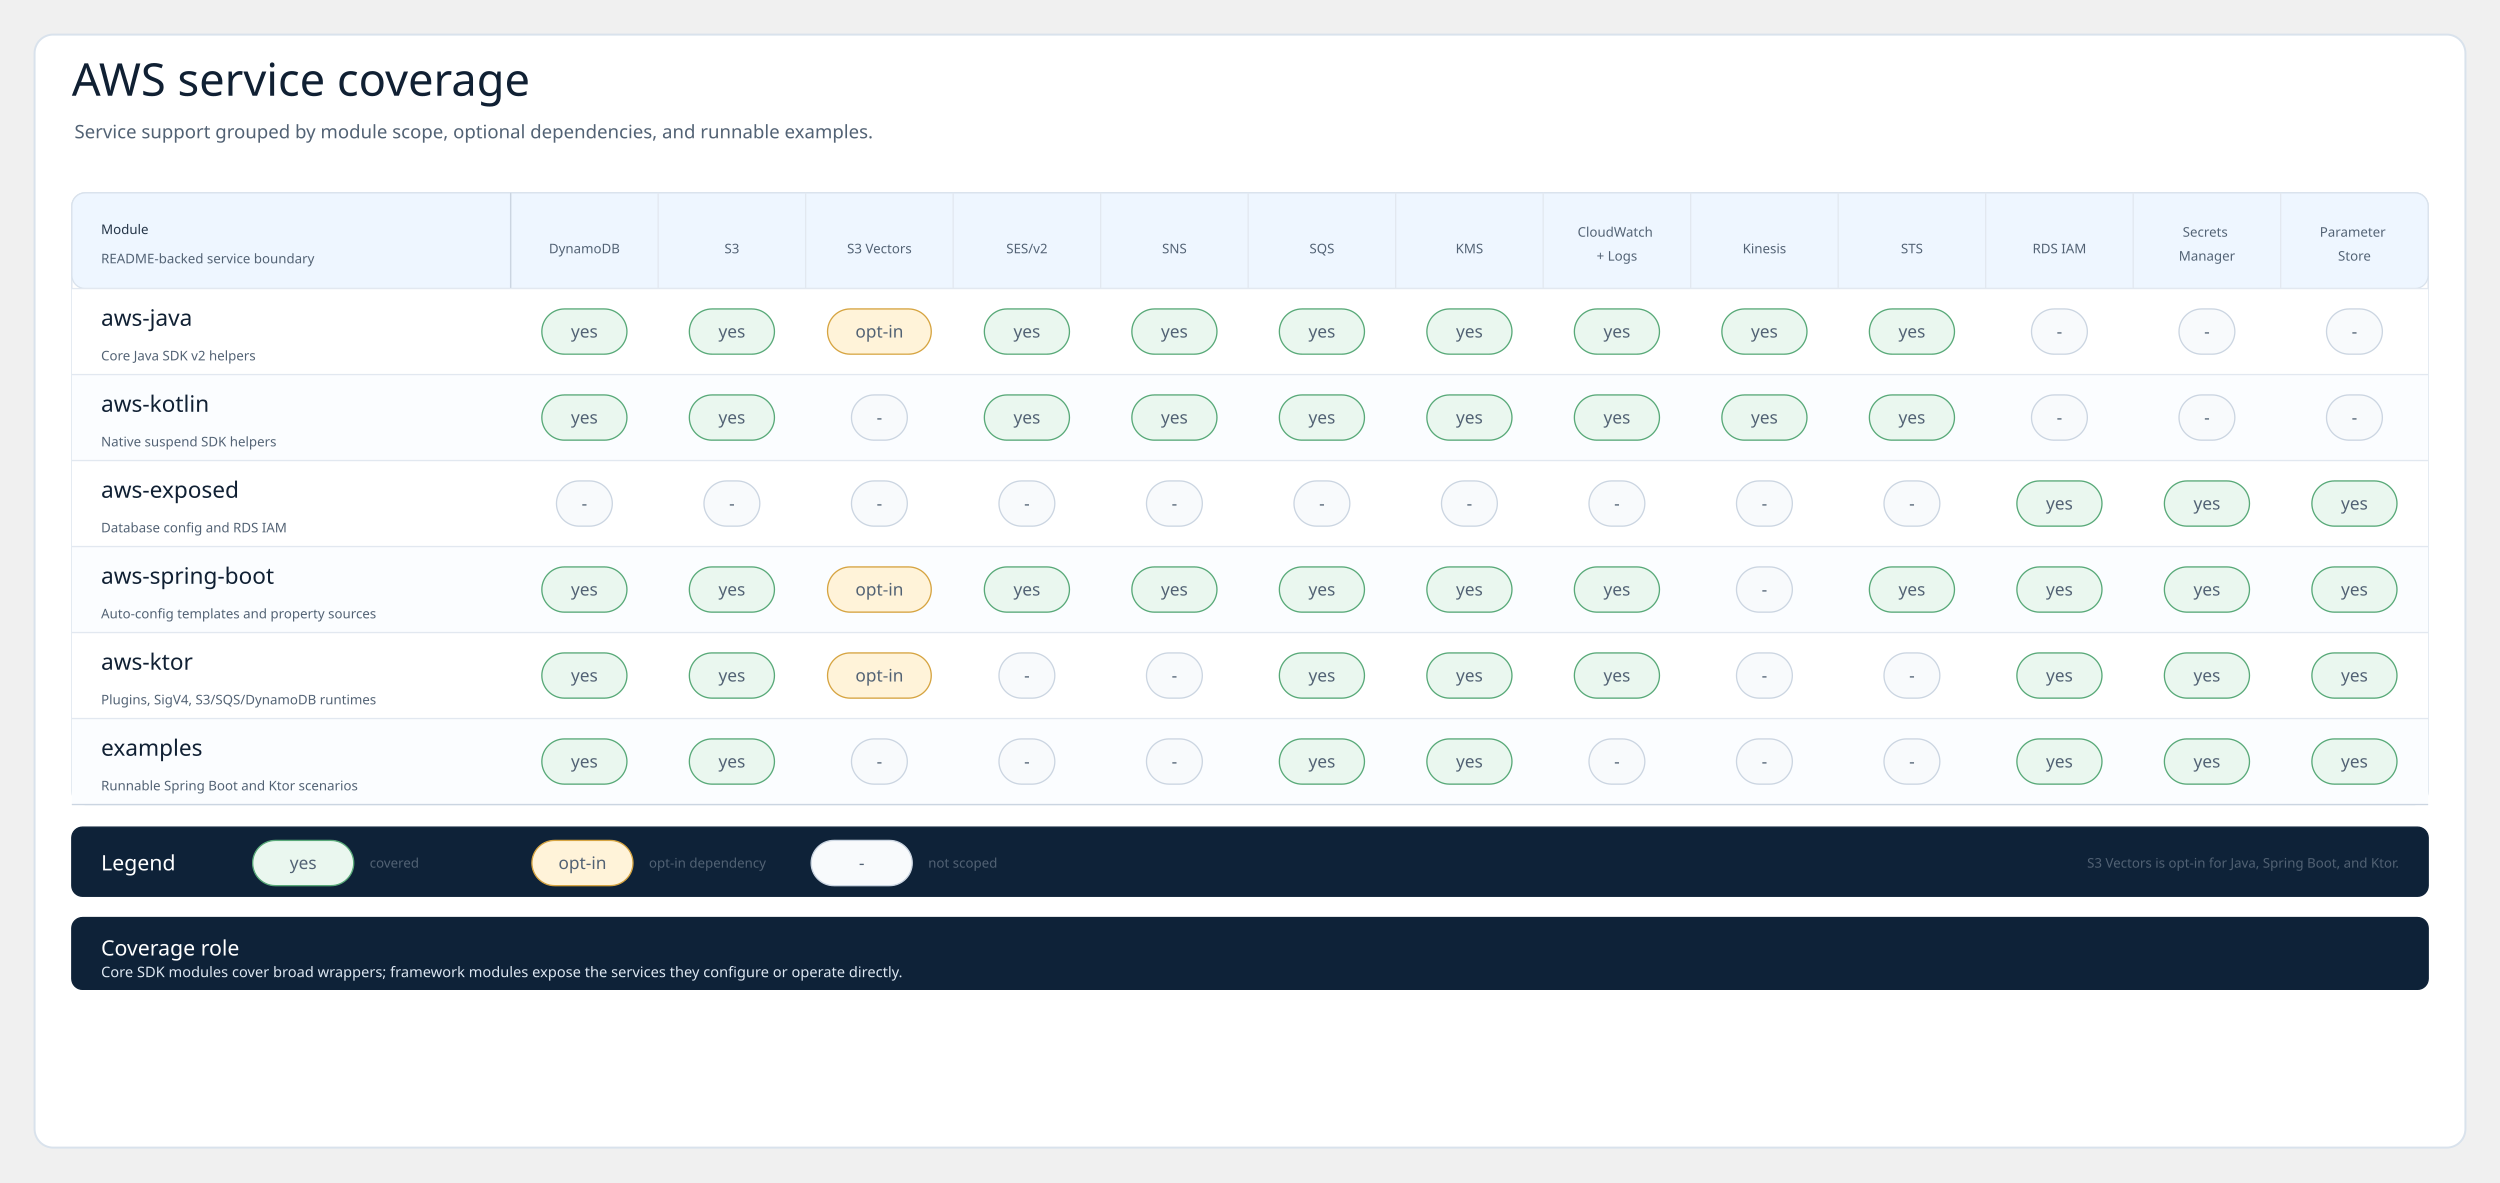
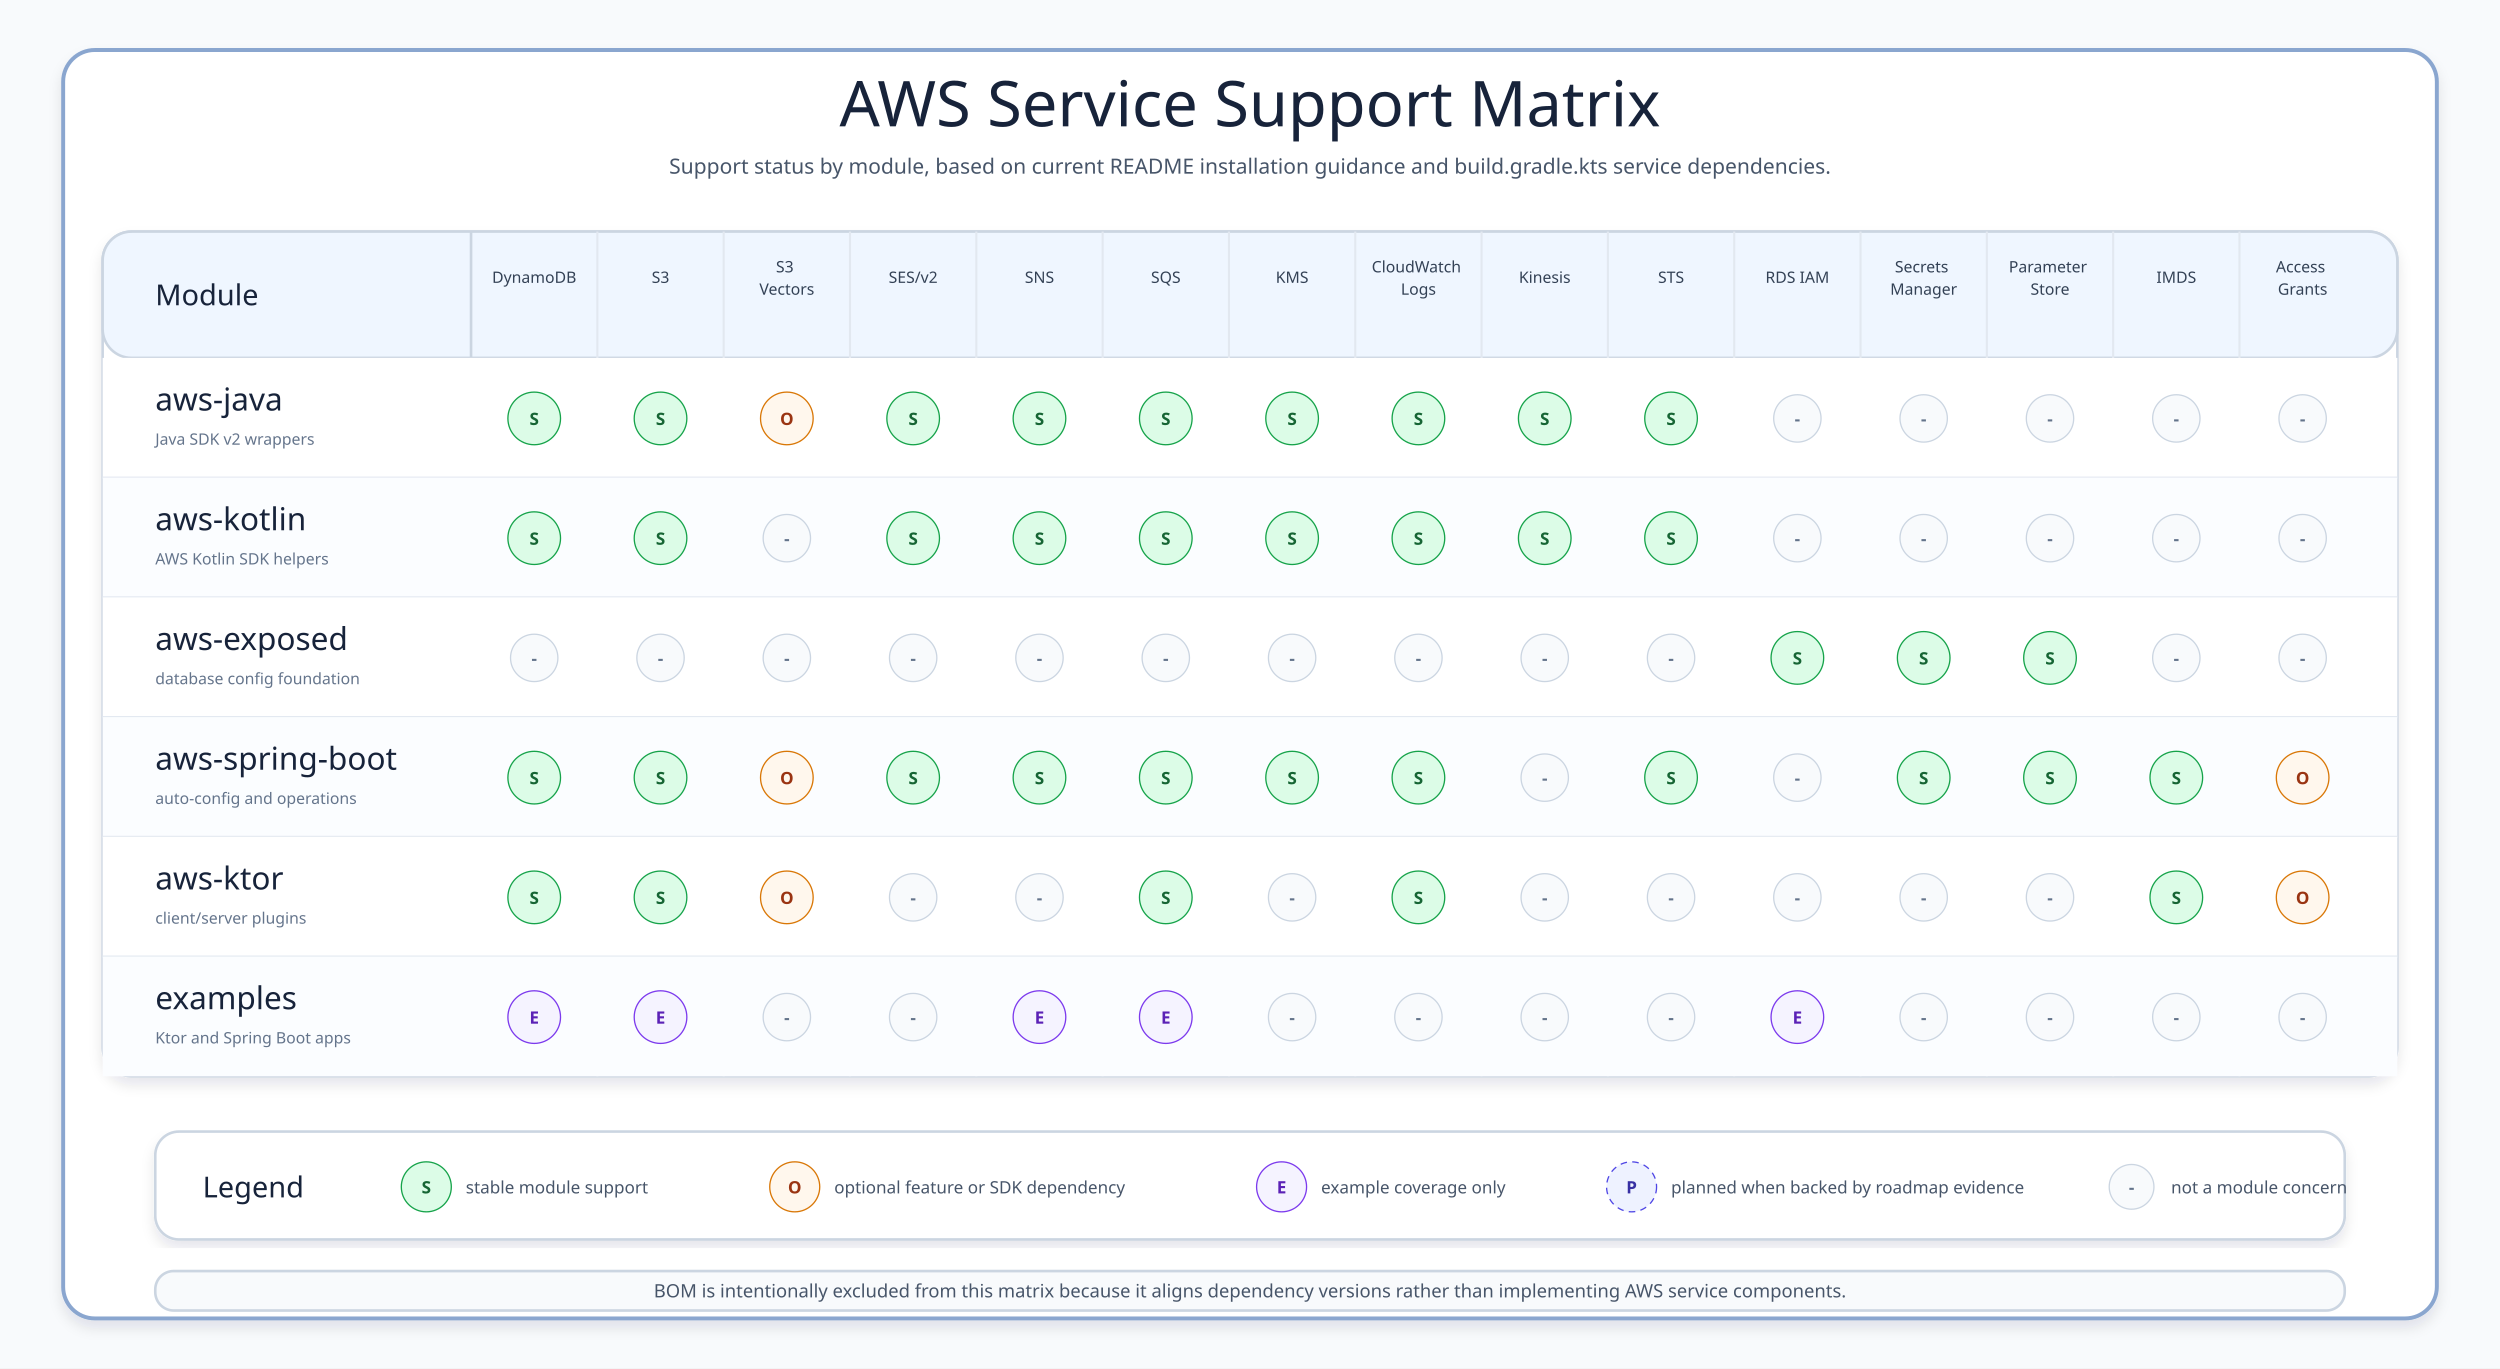
- <svg xmlns="http://www.w3.org/2000/svg" width="1880" height="889" viewBox="0 0 1880 889" role="img" aria-label="AWS service coverage">
+ <svg xmlns="http://www.w3.org/2000/svg" width="1900" height="1040" viewBox="0 0 1900 1040" role="img" aria-label="Bluetape4k AWS service support matrix">
  <defs>
-     <filter id="shadow" x="-10%" y="-10%" width="120%" height="130%">
-       <feDropShadow dx="0" dy="5" stdDeviation="5" flood-color="#AAB7C6" flood-opacity="0.20" />
+     <filter id="softShadow" x="-8%" y="-8%" width="116%" height="116%">
+       <feDropShadow dx="0" dy="6" stdDeviation="5" flood-color="#0f172a" flood-opacity="0.10" />
    </filter>
+     <style>
+       svg{font-family:"Architects Daughter","Comic Mono","Comic Sans MS",ui-sans-serif,system-ui,sans-serif}
+       .canvas{fill:#f8fafc}
+       .frame{fill:#ffffff;stroke:#8aa6cf;stroke-width:3;filter:url(#softShadow)}
+       .title{font-family:"Architects Daughter";font-size:48px;fill:#17233a}
+       .subtitle{font-family:"Comic Mono";font-size:16px;fill:#475569}
+       .matrix{fill:#ffffff;stroke:#cbd5e1;stroke-width:2;filter:url(#softShadow)}
+       .head{fill:#eff6ff;stroke:#cbd5e1;stroke-width:2}
+       .rowA{fill:#ffffff}
+       .rowB{fill:#fbfdff}
+       .line{stroke:#e2e8f0;stroke-width:1.6}
+       .strongLine{stroke:#cbd5e1;stroke-width:2}
+       .module{font-family:"Architects Daughter";font-size:24px;fill:#17233a}
+       .scope{font-family:"Comic Mono";font-size:12px;fill:#64748b}
+       .headText{font-family:"Comic Mono";font-size:12px;fill:#334155}
+       .sideHead{font-family:"Architects Daughter";font-size:22px;fill:#17233a}
+       .cellText{font-family:"Comic Mono";font-size:13px;font-weight:700}
+       .stable{fill:#dcfce7;stroke:#16a34a}
+       .optional{fill:#fff7ed;stroke:#d97706}
+       .example{fill:#f5f3ff;stroke:#7c3aed}
+       .empty{fill:#f8fafc;stroke:#cbd5e1}
+       .planned{fill:#eef2ff;stroke:#4f46e5;stroke-dasharray:5 4}
+       .legendTitle{font-family:"Architects Daughter";font-size:22px;fill:#17233a}
+       .legendText{font-family:"Comic Mono";font-size:13px;fill:#475569}
+       .footer{fill:#f8fafc;stroke:#cbd5e1;stroke-width:2}
+       .footerText{font-family:"Comic Mono";font-size:14px;fill:#475569}
+     </style>
  </defs>
-   <style>
-   svg{background:#F5F7FA}
-   .frame{fill:#FFFFFF;stroke:#D9E2EC;stroke-width:1.5}
-   .title{font-family:"Architects Daughter";font-size:34px;fill:#102033}
-   .seqTitle{font-family:"Architects Daughter";font-size:44px;fill:#102033}
-   .seqSubtitle{font-family:"Comic Mono";font-size:16px;fill:#526274}
-   .seqParticipantTitle{font-family:"Architects Daughter";font-size:24px;fill:#102033}
-   .seqParticipantDetail{font-family:"Comic Mono";font-size:13px;fill:#526274}
-   .subtitle,.detail,.tiny,.label{font-family:"Comic Mono";fill:#526274}
-   .subtitle{font-size:14px}
-   .label{font-size:12px;fill:#344456}
-   .card-title{font-family:"Architects Daughter";font-size:20px;fill:#102033}
-   .detail{font-size:13px}
-   .tiny{font-size:10px}
-   .chip{font-family:"Comic Mono";font-size:10px;fill:#243447}
-   .card{stroke-width:2;filter:url(#shadow)}
-   .edge{fill:none;stroke-width:2.4;stroke-linecap:round;stroke-linejoin:round}
-   .seq{fill:none;stroke-width:3;stroke-linecap:round;stroke-linejoin:round}
-   .seqReturn{fill:none;stroke-width:2.7;stroke-linecap:round;stroke-linejoin:round;stroke-dasharray:8 7}
-   .labelPill{fill:#FFFFFF;stroke:#D6E3EF;stroke-width:1.4}
-   .numberBadge{font-family:"Comic Mono";font-size:12px;fill:#FFFFFF}
-   .altBox{fill:#FFFFFF;fill-opacity:.44;stroke:#D6A441;stroke-width:1.8;stroke-dasharray:8 8}
-   .activation{stroke-width:1.4}
-   .footer{fill:#0E2238;stroke:#0E2238}
-   .footer-title{font-family:"Architects Daughter";font-size:16px;fill:#FFFFFF}
-   .footer-detail{font-family:"Comic Mono";font-size:11px;fill:#DDE7F2}
-   .seq-line{stroke:#CBD5E1;stroke-width:1.6;stroke-dasharray:6 8}
-   .bar-label{font-family:"Architects Daughter";font-size:17px;fill:#102033}
- </style>
-   <rect x="26" y="26" width="1828" height="837" rx="14" class="frame" />
-   <text class="title" x="54" y="72">AWS service coverage</text>
-   <text class="subtitle" x="56" y="104">Service support grouped by module scope, optional dependencies, and runnable examples.</text>
-   <rect x="54" y="145" width="1772" height="460" rx="10" fill="#FFFFFF" stroke="#D9E2EC" />
-   <rect x="54" y="145" width="1772" height="72" rx="10" fill="#EEF6FF" stroke="#D9E2EC" />
-   <text class="chip" x="76" y="176">Module</text>
-   <text class="tiny" x="76" y="198">README-backed service boundary</text>
-   <line x1="384.0" y1="145" x2="384.0" y2="605" stroke="#E2E8F0" />
-   <text class="tiny" x="439.462" y="187" text-anchor="middle" dominant-baseline="middle">DynamoDB</text>
-   <line x1="494.923" y1="145" x2="494.923" y2="605" stroke="#E2E8F0" />
-   <text class="tiny" x="550.385" y="187" text-anchor="middle" dominant-baseline="middle">S3</text>
-   <line x1="605.846" y1="145" x2="605.846" y2="605" stroke="#E2E8F0" />
-   <text class="tiny" x="661.308" y="187" text-anchor="middle" dominant-baseline="middle">S3 Vectors</text>
-   <line x1="716.769" y1="145" x2="716.769" y2="605" stroke="#E2E8F0" />
-   <text class="tiny" x="772.231" y="187" text-anchor="middle" dominant-baseline="middle">SES/v2</text>
-   <line x1="827.692" y1="145" x2="827.692" y2="605" stroke="#E2E8F0" />
-   <text class="tiny" x="883.154" y="187" text-anchor="middle" dominant-baseline="middle">SNS</text>
-   <line x1="938.615" y1="145" x2="938.615" y2="605" stroke="#E2E8F0" />
-   <text class="tiny" x="994.077" y="187" text-anchor="middle" dominant-baseline="middle">SQS</text>
-   <line x1="1049.538" y1="145" x2="1049.538" y2="605" stroke="#E2E8F0" />
-   <text class="tiny" x="1105.0" y="187" text-anchor="middle" dominant-baseline="middle">KMS</text>
-   <line x1="1160.462" y1="145" x2="1160.462" y2="605" stroke="#E2E8F0" />
-   <text class="tiny" x="1215.923" y="178" text-anchor="middle">
-     <tspan x="1215.923" dy="0">CloudWatch</tspan>
-     <tspan x="1215.923" dy="18">+ Logs</tspan>
-   </text>
-   <line x1="1271.385" y1="145" x2="1271.385" y2="605" stroke="#E2E8F0" />
-   <text class="tiny" x="1326.846" y="187" text-anchor="middle" dominant-baseline="middle">Kinesis</text>
-   <line x1="1382.308" y1="145" x2="1382.308" y2="605" stroke="#E2E8F0" />
-   <text class="tiny" x="1437.769" y="187" text-anchor="middle" dominant-baseline="middle">STS</text>
-   <line x1="1493.231" y1="145" x2="1493.231" y2="605" stroke="#E2E8F0" />
-   <text class="tiny" x="1548.692" y="187" text-anchor="middle" dominant-baseline="middle">RDS IAM</text>
-   <line x1="1604.154" y1="145" x2="1604.154" y2="605" stroke="#E2E8F0" />
-   <text class="tiny" x="1659.615" y="178" text-anchor="middle">
-     <tspan x="1659.615" dy="0">Secrets</tspan>
-     <tspan x="1659.615" dy="18">Manager</tspan>
-   </text>
-   <line x1="1715.077" y1="145" x2="1715.077" y2="605" stroke="#E2E8F0" />
-   <text class="tiny" x="1770.538" y="178" text-anchor="middle">
-     <tspan x="1770.538" dy="0">Parameter</tspan>
-     <tspan x="1770.538" dy="18">Store</tspan>
-   </text>
-   <line x1="384" y1="145" x2="384" y2="605" stroke="#CBD5E1" />
-   <rect x="54" y="217.0" width="1772" height="64.667" fill="#FFFFFF" stroke="none" />
-   <line x1="54" y1="217.0" x2="1826" y2="217.0" stroke="#E2E8F0" />
-   <text class="bar-label" x="76" y="245.0">aws-java</text>
-   <text class="tiny" x="76" y="271.0">Core Java SDK v2 helpers</text>
-   <rect x="407.462" y="232.333" width="64" height="34" rx="17" fill="#EAF7EF" stroke="#58A978" />
-   <text class="detail" x="439.462" y="249.333" text-anchor="middle" dominant-baseline="middle" fill="#2F8B57">yes</text>
-   <rect x="518.385" y="232.333" width="64" height="34" rx="17" fill="#EAF7EF" stroke="#58A978" />
-   <text class="detail" x="550.385" y="249.333" text-anchor="middle" dominant-baseline="middle" fill="#2F8B57">yes</text>
-   <rect x="622.308" y="232.333" width="78" height="34" rx="17" fill="#FFF3D9" stroke="#D6A441" />
-   <text class="detail" x="661.308" y="249.333" text-anchor="middle" dominant-baseline="middle" fill="#B98518">opt-in</text>
-   <rect x="740.231" y="232.333" width="64" height="34" rx="17" fill="#EAF7EF" stroke="#58A978" />
-   <text class="detail" x="772.231" y="249.333" text-anchor="middle" dominant-baseline="middle" fill="#2F8B57">yes</text>
-   <rect x="851.154" y="232.333" width="64" height="34" rx="17" fill="#EAF7EF" stroke="#58A978" />
-   <text class="detail" x="883.154" y="249.333" text-anchor="middle" dominant-baseline="middle" fill="#2F8B57">yes</text>
-   <rect x="962.077" y="232.333" width="64" height="34" rx="17" fill="#EAF7EF" stroke="#58A978" />
-   <text class="detail" x="994.077" y="249.333" text-anchor="middle" dominant-baseline="middle" fill="#2F8B57">yes</text>
-   <rect x="1073.0" y="232.333" width="64" height="34" rx="17" fill="#EAF7EF" stroke="#58A978" />
-   <text class="detail" x="1105.0" y="249.333" text-anchor="middle" dominant-baseline="middle" fill="#2F8B57">yes</text>
-   <rect x="1183.923" y="232.333" width="64" height="34" rx="17" fill="#EAF7EF" stroke="#58A978" />
-   <text class="detail" x="1215.923" y="249.333" text-anchor="middle" dominant-baseline="middle" fill="#2F8B57">yes</text>
-   <rect x="1294.846" y="232.333" width="64" height="34" rx="17" fill="#EAF7EF" stroke="#58A978" />
-   <text class="detail" x="1326.846" y="249.333" text-anchor="middle" dominant-baseline="middle" fill="#2F8B57">yes</text>
-   <rect x="1405.769" y="232.333" width="64" height="34" rx="17" fill="#EAF7EF" stroke="#58A978" />
-   <text class="detail" x="1437.769" y="249.333" text-anchor="middle" dominant-baseline="middle" fill="#2F8B57">yes</text>
-   <rect x="1527.692" y="232.333" width="42" height="34" rx="17" fill="#F8FAFC" stroke="#CBD5E1" />
-   <text class="detail" x="1548.692" y="249.333" text-anchor="middle" dominant-baseline="middle" fill="#64748B">-</text>
-   <rect x="1638.615" y="232.333" width="42" height="34" rx="17" fill="#F8FAFC" stroke="#CBD5E1" />
-   <text class="detail" x="1659.615" y="249.333" text-anchor="middle" dominant-baseline="middle" fill="#64748B">-</text>
-   <rect x="1749.538" y="232.333" width="42" height="34" rx="17" fill="#F8FAFC" stroke="#CBD5E1" />
-   <text class="detail" x="1770.538" y="249.333" text-anchor="middle" dominant-baseline="middle" fill="#64748B">-</text>
-   <rect x="54" y="281.667" width="1772" height="64.667" fill="#FBFDFF" stroke="none" />
-   <line x1="54" y1="281.667" x2="1826" y2="281.667" stroke="#E2E8F0" />
-   <text class="bar-label" x="76" y="309.667">aws-kotlin</text>
-   <text class="tiny" x="76" y="335.667">Native suspend SDK helpers</text>
-   <rect x="407.462" y="297.0" width="64" height="34" rx="17" fill="#EAF7EF" stroke="#58A978" />
-   <text class="detail" x="439.462" y="314.0" text-anchor="middle" dominant-baseline="middle" fill="#2F8B57">yes</text>
-   <rect x="518.385" y="297.0" width="64" height="34" rx="17" fill="#EAF7EF" stroke="#58A978" />
-   <text class="detail" x="550.385" y="314.0" text-anchor="middle" dominant-baseline="middle" fill="#2F8B57">yes</text>
-   <rect x="640.308" y="297.0" width="42" height="34" rx="17" fill="#F8FAFC" stroke="#CBD5E1" />
-   <text class="detail" x="661.308" y="314.0" text-anchor="middle" dominant-baseline="middle" fill="#64748B">-</text>
-   <rect x="740.231" y="297.0" width="64" height="34" rx="17" fill="#EAF7EF" stroke="#58A978" />
-   <text class="detail" x="772.231" y="314.0" text-anchor="middle" dominant-baseline="middle" fill="#2F8B57">yes</text>
-   <rect x="851.154" y="297.0" width="64" height="34" rx="17" fill="#EAF7EF" stroke="#58A978" />
-   <text class="detail" x="883.154" y="314.0" text-anchor="middle" dominant-baseline="middle" fill="#2F8B57">yes</text>
-   <rect x="962.077" y="297.0" width="64" height="34" rx="17" fill="#EAF7EF" stroke="#58A978" />
-   <text class="detail" x="994.077" y="314.0" text-anchor="middle" dominant-baseline="middle" fill="#2F8B57">yes</text>
-   <rect x="1073.0" y="297.0" width="64" height="34" rx="17" fill="#EAF7EF" stroke="#58A978" />
-   <text class="detail" x="1105.0" y="314.0" text-anchor="middle" dominant-baseline="middle" fill="#2F8B57">yes</text>
-   <rect x="1183.923" y="297.0" width="64" height="34" rx="17" fill="#EAF7EF" stroke="#58A978" />
-   <text class="detail" x="1215.923" y="314.0" text-anchor="middle" dominant-baseline="middle" fill="#2F8B57">yes</text>
-   <rect x="1294.846" y="297.0" width="64" height="34" rx="17" fill="#EAF7EF" stroke="#58A978" />
-   <text class="detail" x="1326.846" y="314.0" text-anchor="middle" dominant-baseline="middle" fill="#2F8B57">yes</text>
-   <rect x="1405.769" y="297.0" width="64" height="34" rx="17" fill="#EAF7EF" stroke="#58A978" />
-   <text class="detail" x="1437.769" y="314.0" text-anchor="middle" dominant-baseline="middle" fill="#2F8B57">yes</text>
-   <rect x="1527.692" y="297.0" width="42" height="34" rx="17" fill="#F8FAFC" stroke="#CBD5E1" />
-   <text class="detail" x="1548.692" y="314.0" text-anchor="middle" dominant-baseline="middle" fill="#64748B">-</text>
-   <rect x="1638.615" y="297.0" width="42" height="34" rx="17" fill="#F8FAFC" stroke="#CBD5E1" />
-   <text class="detail" x="1659.615" y="314.0" text-anchor="middle" dominant-baseline="middle" fill="#64748B">-</text>
-   <rect x="1749.538" y="297.0" width="42" height="34" rx="17" fill="#F8FAFC" stroke="#CBD5E1" />
-   <text class="detail" x="1770.538" y="314.0" text-anchor="middle" dominant-baseline="middle" fill="#64748B">-</text>
-   <rect x="54" y="346.333" width="1772" height="64.667" fill="#FFFFFF" stroke="none" />
-   <line x1="54" y1="346.333" x2="1826" y2="346.333" stroke="#E2E8F0" />
-   <text class="bar-label" x="76" y="374.333">aws-exposed</text>
-   <text class="tiny" x="76" y="400.333">Database config and RDS IAM</text>
-   <rect x="418.462" y="361.667" width="42" height="34" rx="17" fill="#F8FAFC" stroke="#CBD5E1" />
-   <text class="detail" x="439.462" y="378.667" text-anchor="middle" dominant-baseline="middle" fill="#64748B">-</text>
-   <rect x="529.385" y="361.667" width="42" height="34" rx="17" fill="#F8FAFC" stroke="#CBD5E1" />
-   <text class="detail" x="550.385" y="378.667" text-anchor="middle" dominant-baseline="middle" fill="#64748B">-</text>
-   <rect x="640.308" y="361.667" width="42" height="34" rx="17" fill="#F8FAFC" stroke="#CBD5E1" />
-   <text class="detail" x="661.308" y="378.667" text-anchor="middle" dominant-baseline="middle" fill="#64748B">-</text>
-   <rect x="751.231" y="361.667" width="42" height="34" rx="17" fill="#F8FAFC" stroke="#CBD5E1" />
-   <text class="detail" x="772.231" y="378.667" text-anchor="middle" dominant-baseline="middle" fill="#64748B">-</text>
-   <rect x="862.154" y="361.667" width="42" height="34" rx="17" fill="#F8FAFC" stroke="#CBD5E1" />
-   <text class="detail" x="883.154" y="378.667" text-anchor="middle" dominant-baseline="middle" fill="#64748B">-</text>
-   <rect x="973.077" y="361.667" width="42" height="34" rx="17" fill="#F8FAFC" stroke="#CBD5E1" />
-   <text class="detail" x="994.077" y="378.667" text-anchor="middle" dominant-baseline="middle" fill="#64748B">-</text>
-   <rect x="1084.0" y="361.667" width="42" height="34" rx="17" fill="#F8FAFC" stroke="#CBD5E1" />
-   <text class="detail" x="1105.0" y="378.667" text-anchor="middle" dominant-baseline="middle" fill="#64748B">-</text>
-   <rect x="1194.923" y="361.667" width="42" height="34" rx="17" fill="#F8FAFC" stroke="#CBD5E1" />
-   <text class="detail" x="1215.923" y="378.667" text-anchor="middle" dominant-baseline="middle" fill="#64748B">-</text>
-   <rect x="1305.846" y="361.667" width="42" height="34" rx="17" fill="#F8FAFC" stroke="#CBD5E1" />
-   <text class="detail" x="1326.846" y="378.667" text-anchor="middle" dominant-baseline="middle" fill="#64748B">-</text>
-   <rect x="1416.769" y="361.667" width="42" height="34" rx="17" fill="#F8FAFC" stroke="#CBD5E1" />
-   <text class="detail" x="1437.769" y="378.667" text-anchor="middle" dominant-baseline="middle" fill="#64748B">-</text>
-   <rect x="1516.692" y="361.667" width="64" height="34" rx="17" fill="#EAF7EF" stroke="#58A978" />
-   <text class="detail" x="1548.692" y="378.667" text-anchor="middle" dominant-baseline="middle" fill="#2F8B57">yes</text>
-   <rect x="1627.615" y="361.667" width="64" height="34" rx="17" fill="#EAF7EF" stroke="#58A978" />
-   <text class="detail" x="1659.615" y="378.667" text-anchor="middle" dominant-baseline="middle" fill="#2F8B57">yes</text>
-   <rect x="1738.538" y="361.667" width="64" height="34" rx="17" fill="#EAF7EF" stroke="#58A978" />
-   <text class="detail" x="1770.538" y="378.667" text-anchor="middle" dominant-baseline="middle" fill="#2F8B57">yes</text>
-   <rect x="54" y="411.0" width="1772" height="64.667" fill="#FBFDFF" stroke="none" />
-   <line x1="54" y1="411.0" x2="1826" y2="411.0" stroke="#E2E8F0" />
-   <text class="bar-label" x="76" y="439.0">aws-spring-boot</text>
-   <text class="tiny" x="76" y="465.0">Auto-config templates and property sources</text>
-   <rect x="407.462" y="426.333" width="64" height="34" rx="17" fill="#EAF7EF" stroke="#58A978" />
-   <text class="detail" x="439.462" y="443.333" text-anchor="middle" dominant-baseline="middle" fill="#2F8B57">yes</text>
-   <rect x="518.385" y="426.333" width="64" height="34" rx="17" fill="#EAF7EF" stroke="#58A978" />
-   <text class="detail" x="550.385" y="443.333" text-anchor="middle" dominant-baseline="middle" fill="#2F8B57">yes</text>
-   <rect x="622.308" y="426.333" width="78" height="34" rx="17" fill="#FFF3D9" stroke="#D6A441" />
-   <text class="detail" x="661.308" y="443.333" text-anchor="middle" dominant-baseline="middle" fill="#B98518">opt-in</text>
-   <rect x="740.231" y="426.333" width="64" height="34" rx="17" fill="#EAF7EF" stroke="#58A978" />
-   <text class="detail" x="772.231" y="443.333" text-anchor="middle" dominant-baseline="middle" fill="#2F8B57">yes</text>
-   <rect x="851.154" y="426.333" width="64" height="34" rx="17" fill="#EAF7EF" stroke="#58A978" />
-   <text class="detail" x="883.154" y="443.333" text-anchor="middle" dominant-baseline="middle" fill="#2F8B57">yes</text>
-   <rect x="962.077" y="426.333" width="64" height="34" rx="17" fill="#EAF7EF" stroke="#58A978" />
-   <text class="detail" x="994.077" y="443.333" text-anchor="middle" dominant-baseline="middle" fill="#2F8B57">yes</text>
-   <rect x="1073.0" y="426.333" width="64" height="34" rx="17" fill="#EAF7EF" stroke="#58A978" />
-   <text class="detail" x="1105.0" y="443.333" text-anchor="middle" dominant-baseline="middle" fill="#2F8B57">yes</text>
-   <rect x="1183.923" y="426.333" width="64" height="34" rx="17" fill="#EAF7EF" stroke="#58A978" />
-   <text class="detail" x="1215.923" y="443.333" text-anchor="middle" dominant-baseline="middle" fill="#2F8B57">yes</text>
-   <rect x="1305.846" y="426.333" width="42" height="34" rx="17" fill="#F8FAFC" stroke="#CBD5E1" />
-   <text class="detail" x="1326.846" y="443.333" text-anchor="middle" dominant-baseline="middle" fill="#64748B">-</text>
-   <rect x="1405.769" y="426.333" width="64" height="34" rx="17" fill="#EAF7EF" stroke="#58A978" />
-   <text class="detail" x="1437.769" y="443.333" text-anchor="middle" dominant-baseline="middle" fill="#2F8B57">yes</text>
-   <rect x="1516.692" y="426.333" width="64" height="34" rx="17" fill="#EAF7EF" stroke="#58A978" />
-   <text class="detail" x="1548.692" y="443.333" text-anchor="middle" dominant-baseline="middle" fill="#2F8B57">yes</text>
-   <rect x="1627.615" y="426.333" width="64" height="34" rx="17" fill="#EAF7EF" stroke="#58A978" />
-   <text class="detail" x="1659.615" y="443.333" text-anchor="middle" dominant-baseline="middle" fill="#2F8B57">yes</text>
-   <rect x="1738.538" y="426.333" width="64" height="34" rx="17" fill="#EAF7EF" stroke="#58A978" />
-   <text class="detail" x="1770.538" y="443.333" text-anchor="middle" dominant-baseline="middle" fill="#2F8B57">yes</text>
-   <rect x="54" y="475.667" width="1772" height="64.667" fill="#FFFFFF" stroke="none" />
-   <line x1="54" y1="475.667" x2="1826" y2="475.667" stroke="#E2E8F0" />
-   <text class="bar-label" x="76" y="503.667">aws-ktor</text>
-   <text class="tiny" x="76" y="529.667">Plugins, SigV4, S3/SQS/DynamoDB runtimes</text>
-   <rect x="407.462" y="491.0" width="64" height="34" rx="17" fill="#EAF7EF" stroke="#58A978" />
-   <text class="detail" x="439.462" y="508.0" text-anchor="middle" dominant-baseline="middle" fill="#2F8B57">yes</text>
-   <rect x="518.385" y="491.0" width="64" height="34" rx="17" fill="#EAF7EF" stroke="#58A978" />
-   <text class="detail" x="550.385" y="508.0" text-anchor="middle" dominant-baseline="middle" fill="#2F8B57">yes</text>
-   <rect x="622.308" y="491.0" width="78" height="34" rx="17" fill="#FFF3D9" stroke="#D6A441" />
-   <text class="detail" x="661.308" y="508.0" text-anchor="middle" dominant-baseline="middle" fill="#B98518">opt-in</text>
-   <rect x="751.231" y="491.0" width="42" height="34" rx="17" fill="#F8FAFC" stroke="#CBD5E1" />
-   <text class="detail" x="772.231" y="508.0" text-anchor="middle" dominant-baseline="middle" fill="#64748B">-</text>
-   <rect x="862.154" y="491.0" width="42" height="34" rx="17" fill="#F8FAFC" stroke="#CBD5E1" />
-   <text class="detail" x="883.154" y="508.0" text-anchor="middle" dominant-baseline="middle" fill="#64748B">-</text>
-   <rect x="962.077" y="491.0" width="64" height="34" rx="17" fill="#EAF7EF" stroke="#58A978" />
-   <text class="detail" x="994.077" y="508.0" text-anchor="middle" dominant-baseline="middle" fill="#2F8B57">yes</text>
-   <rect x="1073.0" y="491.0" width="64" height="34" rx="17" fill="#EAF7EF" stroke="#58A978" />
-   <text class="detail" x="1105.0" y="508.0" text-anchor="middle" dominant-baseline="middle" fill="#2F8B57">yes</text>
-   <rect x="1183.923" y="491.0" width="64" height="34" rx="17" fill="#EAF7EF" stroke="#58A978" />
-   <text class="detail" x="1215.923" y="508.0" text-anchor="middle" dominant-baseline="middle" fill="#2F8B57">yes</text>
-   <rect x="1305.846" y="491.0" width="42" height="34" rx="17" fill="#F8FAFC" stroke="#CBD5E1" />
-   <text class="detail" x="1326.846" y="508.0" text-anchor="middle" dominant-baseline="middle" fill="#64748B">-</text>
-   <rect x="1416.769" y="491.0" width="42" height="34" rx="17" fill="#F8FAFC" stroke="#CBD5E1" />
-   <text class="detail" x="1437.769" y="508.0" text-anchor="middle" dominant-baseline="middle" fill="#64748B">-</text>
-   <rect x="1516.692" y="491.0" width="64" height="34" rx="17" fill="#EAF7EF" stroke="#58A978" />
-   <text class="detail" x="1548.692" y="508.0" text-anchor="middle" dominant-baseline="middle" fill="#2F8B57">yes</text>
-   <rect x="1627.615" y="491.0" width="64" height="34" rx="17" fill="#EAF7EF" stroke="#58A978" />
-   <text class="detail" x="1659.615" y="508.0" text-anchor="middle" dominant-baseline="middle" fill="#2F8B57">yes</text>
-   <rect x="1738.538" y="491.0" width="64" height="34" rx="17" fill="#EAF7EF" stroke="#58A978" />
-   <text class="detail" x="1770.538" y="508.0" text-anchor="middle" dominant-baseline="middle" fill="#2F8B57">yes</text>
-   <rect x="54" y="540.333" width="1772" height="64.667" fill="#FBFDFF" stroke="none" />
-   <line x1="54" y1="540.333" x2="1826" y2="540.333" stroke="#E2E8F0" />
-   <text class="bar-label" x="76" y="568.333">examples</text>
-   <text class="tiny" x="76" y="594.333">Runnable Spring Boot and Ktor scenarios</text>
-   <rect x="407.462" y="555.667" width="64" height="34" rx="17" fill="#EAF7EF" stroke="#58A978" />
-   <text class="detail" x="439.462" y="572.667" text-anchor="middle" dominant-baseline="middle" fill="#2F8B57">yes</text>
-   <rect x="518.385" y="555.667" width="64" height="34" rx="17" fill="#EAF7EF" stroke="#58A978" />
-   <text class="detail" x="550.385" y="572.667" text-anchor="middle" dominant-baseline="middle" fill="#2F8B57">yes</text>
-   <rect x="640.308" y="555.667" width="42" height="34" rx="17" fill="#F8FAFC" stroke="#CBD5E1" />
-   <text class="detail" x="661.308" y="572.667" text-anchor="middle" dominant-baseline="middle" fill="#64748B">-</text>
-   <rect x="751.231" y="555.667" width="42" height="34" rx="17" fill="#F8FAFC" stroke="#CBD5E1" />
-   <text class="detail" x="772.231" y="572.667" text-anchor="middle" dominant-baseline="middle" fill="#64748B">-</text>
-   <rect x="862.154" y="555.667" width="42" height="34" rx="17" fill="#F8FAFC" stroke="#CBD5E1" />
-   <text class="detail" x="883.154" y="572.667" text-anchor="middle" dominant-baseline="middle" fill="#64748B">-</text>
-   <rect x="962.077" y="555.667" width="64" height="34" rx="17" fill="#EAF7EF" stroke="#58A978" />
-   <text class="detail" x="994.077" y="572.667" text-anchor="middle" dominant-baseline="middle" fill="#2F8B57">yes</text>
-   <rect x="1073.0" y="555.667" width="64" height="34" rx="17" fill="#EAF7EF" stroke="#58A978" />
-   <text class="detail" x="1105.0" y="572.667" text-anchor="middle" dominant-baseline="middle" fill="#2F8B57">yes</text>
-   <rect x="1194.923" y="555.667" width="42" height="34" rx="17" fill="#F8FAFC" stroke="#CBD5E1" />
-   <text class="detail" x="1215.923" y="572.667" text-anchor="middle" dominant-baseline="middle" fill="#64748B">-</text>
-   <rect x="1305.846" y="555.667" width="42" height="34" rx="17" fill="#F8FAFC" stroke="#CBD5E1" />
-   <text class="detail" x="1326.846" y="572.667" text-anchor="middle" dominant-baseline="middle" fill="#64748B">-</text>
-   <rect x="1416.769" y="555.667" width="42" height="34" rx="17" fill="#F8FAFC" stroke="#CBD5E1" />
-   <text class="detail" x="1437.769" y="572.667" text-anchor="middle" dominant-baseline="middle" fill="#64748B">-</text>
-   <rect x="1516.692" y="555.667" width="64" height="34" rx="17" fill="#EAF7EF" stroke="#58A978" />
-   <text class="detail" x="1548.692" y="572.667" text-anchor="middle" dominant-baseline="middle" fill="#2F8B57">yes</text>
-   <rect x="1627.615" y="555.667" width="64" height="34" rx="17" fill="#EAF7EF" stroke="#58A978" />
-   <text class="detail" x="1659.615" y="572.667" text-anchor="middle" dominant-baseline="middle" fill="#2F8B57">yes</text>
-   <rect x="1738.538" y="555.667" width="64" height="34" rx="17" fill="#EAF7EF" stroke="#58A978" />
-   <text class="detail" x="1770.538" y="572.667" text-anchor="middle" dominant-baseline="middle" fill="#2F8B57">yes</text>
-   <line x1="54" y1="605" x2="1826" y2="605" stroke="#CBD5E1" />
-   <rect class="footer" x="54" y="622" width="1772" height="52" rx="8" />
-   <text class="footer-title" x="76" y="649" dominant-baseline="middle">Legend</text>
-   <rect x="190" y="632" width="76" height="34" rx="17" fill="#EAF7EF" stroke="#58A978" />
-   <text class="detail" x="228" y="649" text-anchor="middle" dominant-baseline="middle" fill="#2F8B57">yes</text>
-   <text class="tiny" x="278" y="649" dominant-baseline="middle">covered</text>
-   <rect x="400" y="632" width="76" height="34" rx="17" fill="#FFF3D9" stroke="#D6A441" />
-   <text class="detail" x="438" y="649" text-anchor="middle" dominant-baseline="middle" fill="#B98518">opt-in</text>
-   <text class="tiny" x="488" y="649" dominant-baseline="middle">opt-in dependency</text>
-   <rect x="610" y="632" width="76" height="34" rx="17" fill="#F8FAFC" stroke="#CBD5E1" />
-   <text class="detail" x="648" y="649" text-anchor="middle" dominant-baseline="middle" fill="#64748B">-</text>
-   <text class="tiny" x="698" y="649" dominant-baseline="middle">not scoped</text>
-   <text class="tiny" x="1804" y="649" text-anchor="end" dominant-baseline="middle">S3 Vectors is opt-in for Java, Spring Boot, and Ktor.</text>
-   <rect class="footer" x="54" y="690" width="1772" height="54" rx="8" />
-   <text class="footer-title" x="76" y="713" dominant-baseline="middle">Coverage role</text>
-   <text class="footer-detail" x="76" y="731" dominant-baseline="middle">Core SDK modules cover broad wrappers; framework modules expose the services they configure or operate directly.</text>
+   <rect class="canvas" width="1900" height="1040" />
+   <rect class="frame" x="48" y="38" width="1804" height="964" rx="24" />
+   <text class="title" x="950" y="96" text-anchor="middle">AWS Service Support Matrix</text>
+   <text class="subtitle" x="950" y="132" text-anchor="middle">Support status by module, based on current README installation guidance and build.gradle.kts service dependencies.</text>
+   <g id="matrix">
+     <rect class="matrix" x="78" y="176" width="1744" height="642" rx="22" />
+     <rect class="head" x="78" y="176" width="1744" height="96" rx="22" />
+     <text class="sideHead" x="118" y="232">Module</text>
+     <line class="strongLine" x1="358" y1="176" x2="358" y2="818" />
+     <line class="line" x1="454" y1="176" x2="454" y2="818" />
+     <line class="line" x1="550" y1="176" x2="550" y2="818" />
+     <line class="line" x1="646" y1="176" x2="646" y2="818" />
+     <line class="line" x1="742" y1="176" x2="742" y2="818" />
+     <line class="line" x1="838" y1="176" x2="838" y2="818" />
+     <line class="line" x1="934" y1="176" x2="934" y2="818" />
+     <line class="line" x1="1030" y1="176" x2="1030" y2="818" />
+     <line class="line" x1="1126" y1="176" x2="1126" y2="818" />
+     <line class="line" x1="1222" y1="176" x2="1222" y2="818" />
+     <line class="line" x1="1318" y1="176" x2="1318" y2="818" />
+     <line class="line" x1="1414" y1="176" x2="1414" y2="818" />
+     <line class="line" x1="1510" y1="176" x2="1510" y2="818" />
+     <line class="line" x1="1606" y1="176" x2="1606" y2="818" />
+     <line class="line" x1="1702" y1="176" x2="1702" y2="818" />
+     <text class="headText" x="406" y="215" text-anchor="middle">DynamoDB</text>
+     <text class="headText" x="502" y="215" text-anchor="middle">S3</text>
+     <text class="headText" x="598" y="207" text-anchor="middle">
+       <tspan x="598" dy="0">S3</tspan>
+       <tspan x="598" dy="17">Vectors</tspan>
+     </text>
+     <text class="headText" x="694" y="215" text-anchor="middle">SES/v2</text>
+     <text class="headText" x="790" y="215" text-anchor="middle">SNS</text>
+     <text class="headText" x="886" y="215" text-anchor="middle">SQS</text>
+     <text class="headText" x="982" y="215" text-anchor="middle">KMS</text>
+     <text class="headText" x="1078" y="207" text-anchor="middle">
+       <tspan x="1078" dy="0">CloudWatch</tspan>
+       <tspan x="1078" dy="17">Logs</tspan>
+     </text>
+     <text class="headText" x="1174" y="215" text-anchor="middle">Kinesis</text>
+     <text class="headText" x="1270" y="215" text-anchor="middle">STS</text>
+     <text class="headText" x="1366" y="215" text-anchor="middle">RDS IAM</text>
+     <text class="headText" x="1462" y="207" text-anchor="middle">
+       <tspan x="1462" dy="0">Secrets</tspan>
+       <tspan x="1462" dy="17">Manager</tspan>
+     </text>
+     <text class="headText" x="1558" y="207" text-anchor="middle">
+       <tspan x="1558" dy="0">Parameter</tspan>
+       <tspan x="1558" dy="17">Store</tspan>
+     </text>
+     <text class="headText" x="1654" y="215" text-anchor="middle">IMDS</text>
+     <text class="headText" x="1750" y="207" text-anchor="middle">
+       <tspan x="1750" dy="0">Access</tspan>
+       <tspan x="1750" dy="17">Grants</tspan>
+     </text>
+     <g id="row-aws-java">
+       <rect class="rowA" x="78" y="272" width="1744" height="91" />
+       <line class="line" x1="78" y1="363" x2="1822" y2="363" />
+       <text class="module" x="118" y="312">aws-java</text>
+       <text class="scope" x="118" y="338">Java SDK v2 wrappers</text>
+       <circle class="stable" cx="406" cy="318" r="20" />
+       <text class="cellText" x="406" y="323" text-anchor="middle" fill="#166534">S</text>
+       <circle class="stable" cx="502" cy="318" r="20" />
+       <text class="cellText" x="502" y="323" text-anchor="middle" fill="#166534">S</text>
+       <circle class="optional" cx="598" cy="318" r="20" />
+       <text class="cellText" x="598" y="323" text-anchor="middle" fill="#9a3412">O</text>
+       <circle class="stable" cx="694" cy="318" r="20" />
+       <text class="cellText" x="694" y="323" text-anchor="middle" fill="#166534">S</text>
+       <circle class="stable" cx="790" cy="318" r="20" />
+       <text class="cellText" x="790" y="323" text-anchor="middle" fill="#166534">S</text>
+       <circle class="stable" cx="886" cy="318" r="20" />
+       <text class="cellText" x="886" y="323" text-anchor="middle" fill="#166534">S</text>
+       <circle class="stable" cx="982" cy="318" r="20" />
+       <text class="cellText" x="982" y="323" text-anchor="middle" fill="#166534">S</text>
+       <circle class="stable" cx="1078" cy="318" r="20" />
+       <text class="cellText" x="1078" y="323" text-anchor="middle" fill="#166534">S</text>
+       <circle class="stable" cx="1174" cy="318" r="20" />
+       <text class="cellText" x="1174" y="323" text-anchor="middle" fill="#166534">S</text>
+       <circle class="stable" cx="1270" cy="318" r="20" />
+       <text class="cellText" x="1270" y="323" text-anchor="middle" fill="#166534">S</text>
+       <circle class="empty" cx="1366" cy="318" r="18" />
+       <text class="cellText" x="1366" y="323" text-anchor="middle" fill="#64748b">-</text>
+       <circle class="empty" cx="1462" cy="318" r="18" />
+       <text class="cellText" x="1462" y="323" text-anchor="middle" fill="#64748b">-</text>
+       <circle class="empty" cx="1558" cy="318" r="18" />
+       <text class="cellText" x="1558" y="323" text-anchor="middle" fill="#64748b">-</text>
+       <circle class="empty" cx="1654" cy="318" r="18" />
+       <text class="cellText" x="1654" y="323" text-anchor="middle" fill="#64748b">-</text>
+       <circle class="empty" cx="1750" cy="318" r="18" />
+       <text class="cellText" x="1750" y="323" text-anchor="middle" fill="#64748b">-</text>
+     </g>
+     <g id="row-aws-kotlin">
+       <rect class="rowB" x="78" y="363" width="1744" height="91" />
+       <line class="line" x1="78" y1="454" x2="1822" y2="454" />
+       <text class="module" x="118" y="403">aws-kotlin</text>
+       <text class="scope" x="118" y="429">AWS Kotlin SDK helpers</text>
+       <circle class="stable" cx="406" cy="409" r="20" />
+       <text class="cellText" x="406" y="414" text-anchor="middle" fill="#166534">S</text>
+       <circle class="stable" cx="502" cy="409" r="20" />
+       <text class="cellText" x="502" y="414" text-anchor="middle" fill="#166534">S</text>
+       <circle class="empty" cx="598" cy="409" r="18" />
+       <text class="cellText" x="598" y="414" text-anchor="middle" fill="#64748b">-</text>
+       <circle class="stable" cx="694" cy="409" r="20" />
+       <text class="cellText" x="694" y="414" text-anchor="middle" fill="#166534">S</text>
+       <circle class="stable" cx="790" cy="409" r="20" />
+       <text class="cellText" x="790" y="414" text-anchor="middle" fill="#166534">S</text>
+       <circle class="stable" cx="886" cy="409" r="20" />
+       <text class="cellText" x="886" y="414" text-anchor="middle" fill="#166534">S</text>
+       <circle class="stable" cx="982" cy="409" r="20" />
+       <text class="cellText" x="982" y="414" text-anchor="middle" fill="#166534">S</text>
+       <circle class="stable" cx="1078" cy="409" r="20" />
+       <text class="cellText" x="1078" y="414" text-anchor="middle" fill="#166534">S</text>
+       <circle class="stable" cx="1174" cy="409" r="20" />
+       <text class="cellText" x="1174" y="414" text-anchor="middle" fill="#166534">S</text>
+       <circle class="stable" cx="1270" cy="409" r="20" />
+       <text class="cellText" x="1270" y="414" text-anchor="middle" fill="#166534">S</text>
+       <circle class="empty" cx="1366" cy="409" r="18" />
+       <text class="cellText" x="1366" y="414" text-anchor="middle" fill="#64748b">-</text>
+       <circle class="empty" cx="1462" cy="409" r="18" />
+       <text class="cellText" x="1462" y="414" text-anchor="middle" fill="#64748b">-</text>
+       <circle class="empty" cx="1558" cy="409" r="18" />
+       <text class="cellText" x="1558" y="414" text-anchor="middle" fill="#64748b">-</text>
+       <circle class="empty" cx="1654" cy="409" r="18" />
+       <text class="cellText" x="1654" y="414" text-anchor="middle" fill="#64748b">-</text>
+       <circle class="empty" cx="1750" cy="409" r="18" />
+       <text class="cellText" x="1750" y="414" text-anchor="middle" fill="#64748b">-</text>
+     </g>
+     <g id="row-aws-exposed">
+       <rect class="rowA" x="78" y="454" width="1744" height="91" />
+       <line class="line" x1="78" y1="545" x2="1822" y2="545" />
+       <text class="module" x="118" y="494">aws-exposed</text>
+       <text class="scope" x="118" y="520">database config foundation</text>
+       <circle class="empty" cx="406" cy="500" r="18" />
+       <text class="cellText" x="406" y="505" text-anchor="middle" fill="#64748b">-</text>
+       <circle class="empty" cx="502" cy="500" r="18" />
+       <text class="cellText" x="502" y="505" text-anchor="middle" fill="#64748b">-</text>
+       <circle class="empty" cx="598" cy="500" r="18" />
+       <text class="cellText" x="598" y="505" text-anchor="middle" fill="#64748b">-</text>
+       <circle class="empty" cx="694" cy="500" r="18" />
+       <text class="cellText" x="694" y="505" text-anchor="middle" fill="#64748b">-</text>
+       <circle class="empty" cx="790" cy="500" r="18" />
+       <text class="cellText" x="790" y="505" text-anchor="middle" fill="#64748b">-</text>
+       <circle class="empty" cx="886" cy="500" r="18" />
+       <text class="cellText" x="886" y="505" text-anchor="middle" fill="#64748b">-</text>
+       <circle class="empty" cx="982" cy="500" r="18" />
+       <text class="cellText" x="982" y="505" text-anchor="middle" fill="#64748b">-</text>
+       <circle class="empty" cx="1078" cy="500" r="18" />
+       <text class="cellText" x="1078" y="505" text-anchor="middle" fill="#64748b">-</text>
+       <circle class="empty" cx="1174" cy="500" r="18" />
+       <text class="cellText" x="1174" y="505" text-anchor="middle" fill="#64748b">-</text>
+       <circle class="empty" cx="1270" cy="500" r="18" />
+       <text class="cellText" x="1270" y="505" text-anchor="middle" fill="#64748b">-</text>
+       <circle class="stable" cx="1366" cy="500" r="20" />
+       <text class="cellText" x="1366" y="505" text-anchor="middle" fill="#166534">S</text>
+       <circle class="stable" cx="1462" cy="500" r="20" />
+       <text class="cellText" x="1462" y="505" text-anchor="middle" fill="#166534">S</text>
+       <circle class="stable" cx="1558" cy="500" r="20" />
+       <text class="cellText" x="1558" y="505" text-anchor="middle" fill="#166534">S</text>
+       <circle class="empty" cx="1654" cy="500" r="18" />
+       <text class="cellText" x="1654" y="505" text-anchor="middle" fill="#64748b">-</text>
+       <circle class="empty" cx="1750" cy="500" r="18" />
+       <text class="cellText" x="1750" y="505" text-anchor="middle" fill="#64748b">-</text>
+     </g>
+     <g id="row-aws-spring-boot">
+       <rect class="rowB" x="78" y="545" width="1744" height="91" />
+       <line class="line" x1="78" y1="636" x2="1822" y2="636" />
+       <text class="module" x="118" y="585">aws-spring-boot</text>
+       <text class="scope" x="118" y="611">auto-config and operations</text>
+       <circle class="stable" cx="406" cy="591" r="20" />
+       <text class="cellText" x="406" y="596" text-anchor="middle" fill="#166534">S</text>
+       <circle class="stable" cx="502" cy="591" r="20" />
+       <text class="cellText" x="502" y="596" text-anchor="middle" fill="#166534">S</text>
+       <circle class="optional" cx="598" cy="591" r="20" />
+       <text class="cellText" x="598" y="596" text-anchor="middle" fill="#9a3412">O</text>
+       <circle class="stable" cx="694" cy="591" r="20" />
+       <text class="cellText" x="694" y="596" text-anchor="middle" fill="#166534">S</text>
+       <circle class="stable" cx="790" cy="591" r="20" />
+       <text class="cellText" x="790" y="596" text-anchor="middle" fill="#166534">S</text>
+       <circle class="stable" cx="886" cy="591" r="20" />
+       <text class="cellText" x="886" y="596" text-anchor="middle" fill="#166534">S</text>
+       <circle class="stable" cx="982" cy="591" r="20" />
+       <text class="cellText" x="982" y="596" text-anchor="middle" fill="#166534">S</text>
+       <circle class="stable" cx="1078" cy="591" r="20" />
+       <text class="cellText" x="1078" y="596" text-anchor="middle" fill="#166534">S</text>
+       <circle class="empty" cx="1174" cy="591" r="18" />
+       <text class="cellText" x="1174" y="596" text-anchor="middle" fill="#64748b">-</text>
+       <circle class="stable" cx="1270" cy="591" r="20" />
+       <text class="cellText" x="1270" y="596" text-anchor="middle" fill="#166534">S</text>
+       <circle class="empty" cx="1366" cy="591" r="18" />
+       <text class="cellText" x="1366" y="596" text-anchor="middle" fill="#64748b">-</text>
+       <circle class="stable" cx="1462" cy="591" r="20" />
+       <text class="cellText" x="1462" y="596" text-anchor="middle" fill="#166534">S</text>
+       <circle class="stable" cx="1558" cy="591" r="20" />
+       <text class="cellText" x="1558" y="596" text-anchor="middle" fill="#166534">S</text>
+       <circle class="stable" cx="1654" cy="591" r="20" />
+       <text class="cellText" x="1654" y="596" text-anchor="middle" fill="#166534">S</text>
+       <circle class="optional" cx="1750" cy="591" r="20" />
+       <text class="cellText" x="1750" y="596" text-anchor="middle" fill="#9a3412">O</text>
+     </g>
+     <g id="row-aws-ktor">
+       <rect class="rowA" x="78" y="636" width="1744" height="91" />
+       <line class="line" x1="78" y1="727" x2="1822" y2="727" />
+       <text class="module" x="118" y="676">aws-ktor</text>
+       <text class="scope" x="118" y="702">client/server plugins</text>
+       <circle class="stable" cx="406" cy="682" r="20" />
+       <text class="cellText" x="406" y="687" text-anchor="middle" fill="#166534">S</text>
+       <circle class="stable" cx="502" cy="682" r="20" />
+       <text class="cellText" x="502" y="687" text-anchor="middle" fill="#166534">S</text>
+       <circle class="optional" cx="598" cy="682" r="20" />
+       <text class="cellText" x="598" y="687" text-anchor="middle" fill="#9a3412">O</text>
+       <circle class="empty" cx="694" cy="682" r="18" />
+       <text class="cellText" x="694" y="687" text-anchor="middle" fill="#64748b">-</text>
+       <circle class="empty" cx="790" cy="682" r="18" />
+       <text class="cellText" x="790" y="687" text-anchor="middle" fill="#64748b">-</text>
+       <circle class="stable" cx="886" cy="682" r="20" />
+       <text class="cellText" x="886" y="687" text-anchor="middle" fill="#166534">S</text>
+       <circle class="empty" cx="982" cy="682" r="18" />
+       <text class="cellText" x="982" y="687" text-anchor="middle" fill="#64748b">-</text>
+       <circle class="stable" cx="1078" cy="682" r="20" />
+       <text class="cellText" x="1078" y="687" text-anchor="middle" fill="#166534">S</text>
+       <circle class="empty" cx="1174" cy="682" r="18" />
+       <text class="cellText" x="1174" y="687" text-anchor="middle" fill="#64748b">-</text>
+       <circle class="empty" cx="1270" cy="682" r="18" />
+       <text class="cellText" x="1270" y="687" text-anchor="middle" fill="#64748b">-</text>
+       <circle class="empty" cx="1366" cy="682" r="18" />
+       <text class="cellText" x="1366" y="687" text-anchor="middle" fill="#64748b">-</text>
+       <circle class="empty" cx="1462" cy="682" r="18" />
+       <text class="cellText" x="1462" y="687" text-anchor="middle" fill="#64748b">-</text>
+       <circle class="empty" cx="1558" cy="682" r="18" />
+       <text class="cellText" x="1558" y="687" text-anchor="middle" fill="#64748b">-</text>
+       <circle class="stable" cx="1654" cy="682" r="20" />
+       <text class="cellText" x="1654" y="687" text-anchor="middle" fill="#166534">S</text>
+       <circle class="optional" cx="1750" cy="682" r="20" />
+       <text class="cellText" x="1750" y="687" text-anchor="middle" fill="#9a3412">O</text>
+     </g>
+     <g id="row-examples">
+       <rect class="rowB" x="78" y="727" width="1744" height="91" />
+       <text class="module" x="118" y="767">examples</text>
+       <text class="scope" x="118" y="793">Ktor and Spring Boot apps</text>
+       <circle class="example" cx="406" cy="773" r="20" />
+       <text class="cellText" x="406" y="778" text-anchor="middle" fill="#5b21b6">E</text>
+       <circle class="example" cx="502" cy="773" r="20" />
+       <text class="cellText" x="502" y="778" text-anchor="middle" fill="#5b21b6">E</text>
+       <circle class="empty" cx="598" cy="773" r="18" />
+       <text class="cellText" x="598" y="778" text-anchor="middle" fill="#64748b">-</text>
+       <circle class="empty" cx="694" cy="773" r="18" />
+       <text class="cellText" x="694" y="778" text-anchor="middle" fill="#64748b">-</text>
+       <circle class="example" cx="790" cy="773" r="20" />
+       <text class="cellText" x="790" y="778" text-anchor="middle" fill="#5b21b6">E</text>
+       <circle class="example" cx="886" cy="773" r="20" />
+       <text class="cellText" x="886" y="778" text-anchor="middle" fill="#5b21b6">E</text>
+       <circle class="empty" cx="982" cy="773" r="18" />
+       <text class="cellText" x="982" y="778" text-anchor="middle" fill="#64748b">-</text>
+       <circle class="empty" cx="1078" cy="773" r="18" />
+       <text class="cellText" x="1078" y="778" text-anchor="middle" fill="#64748b">-</text>
+       <circle class="empty" cx="1174" cy="773" r="18" />
+       <text class="cellText" x="1174" y="778" text-anchor="middle" fill="#64748b">-</text>
+       <circle class="empty" cx="1270" cy="773" r="18" />
+       <text class="cellText" x="1270" y="778" text-anchor="middle" fill="#64748b">-</text>
+       <circle class="example" cx="1366" cy="773" r="20" />
+       <text class="cellText" x="1366" y="778" text-anchor="middle" fill="#5b21b6">E</text>
+       <circle class="empty" cx="1462" cy="773" r="18" />
+       <text class="cellText" x="1462" y="778" text-anchor="middle" fill="#64748b">-</text>
+       <circle class="empty" cx="1558" cy="773" r="18" />
+       <text class="cellText" x="1558" y="778" text-anchor="middle" fill="#64748b">-</text>
+       <circle class="empty" cx="1654" cy="773" r="18" />
+       <text class="cellText" x="1654" y="778" text-anchor="middle" fill="#64748b">-</text>
+       <circle class="empty" cx="1750" cy="773" r="18" />
+       <text class="cellText" x="1750" y="778" text-anchor="middle" fill="#64748b">-</text>
+     </g>
+   </g>
+   <g id="legend">
+     <rect class="matrix" x="118" y="860" width="1664" height="82" rx="18" />
+     <text class="legendTitle" x="154" y="910">Legend</text>
+     <circle class="stable" cx="324" cy="902" r="19" />
+     <text class="cellText" x="324" y="907" text-anchor="middle" fill="#166534">S</text>
+     <text class="legendText" x="354" y="907">stable module support</text>
+     <circle class="optional" cx="604" cy="902" r="19" />
+     <text class="cellText" x="604" y="907" text-anchor="middle" fill="#9a3412">O</text>
+     <text class="legendText" x="634" y="907">optional feature or SDK dependency</text>
+     <circle class="example" cx="974" cy="902" r="19" />
+     <text class="cellText" x="974" y="907" text-anchor="middle" fill="#5b21b6">E</text>
+     <text class="legendText" x="1004" y="907">example coverage only</text>
+     <circle class="planned" cx="1240" cy="902" r="19" />
+     <text class="cellText" x="1240" y="907" text-anchor="middle" fill="#3730a3">P</text>
+     <text class="legendText" x="1270" y="907">planned when backed by roadmap evidence</text>
+     <circle class="empty" cx="1620" cy="902" r="17" />
+     <text class="cellText" x="1620" y="907" text-anchor="middle" fill="#64748b">-</text>
+     <text class="legendText" x="1650" y="907">not a module concern</text>
+   </g>
+   <rect class="footer" x="118" y="966" width="1664" height="30" rx="14" />
+   <text class="footerText" x="950" y="986" text-anchor="middle">BOM is intentionally excluded from this matrix because it aligns dependency versions rather than implementing AWS service components.</text>
</svg>
